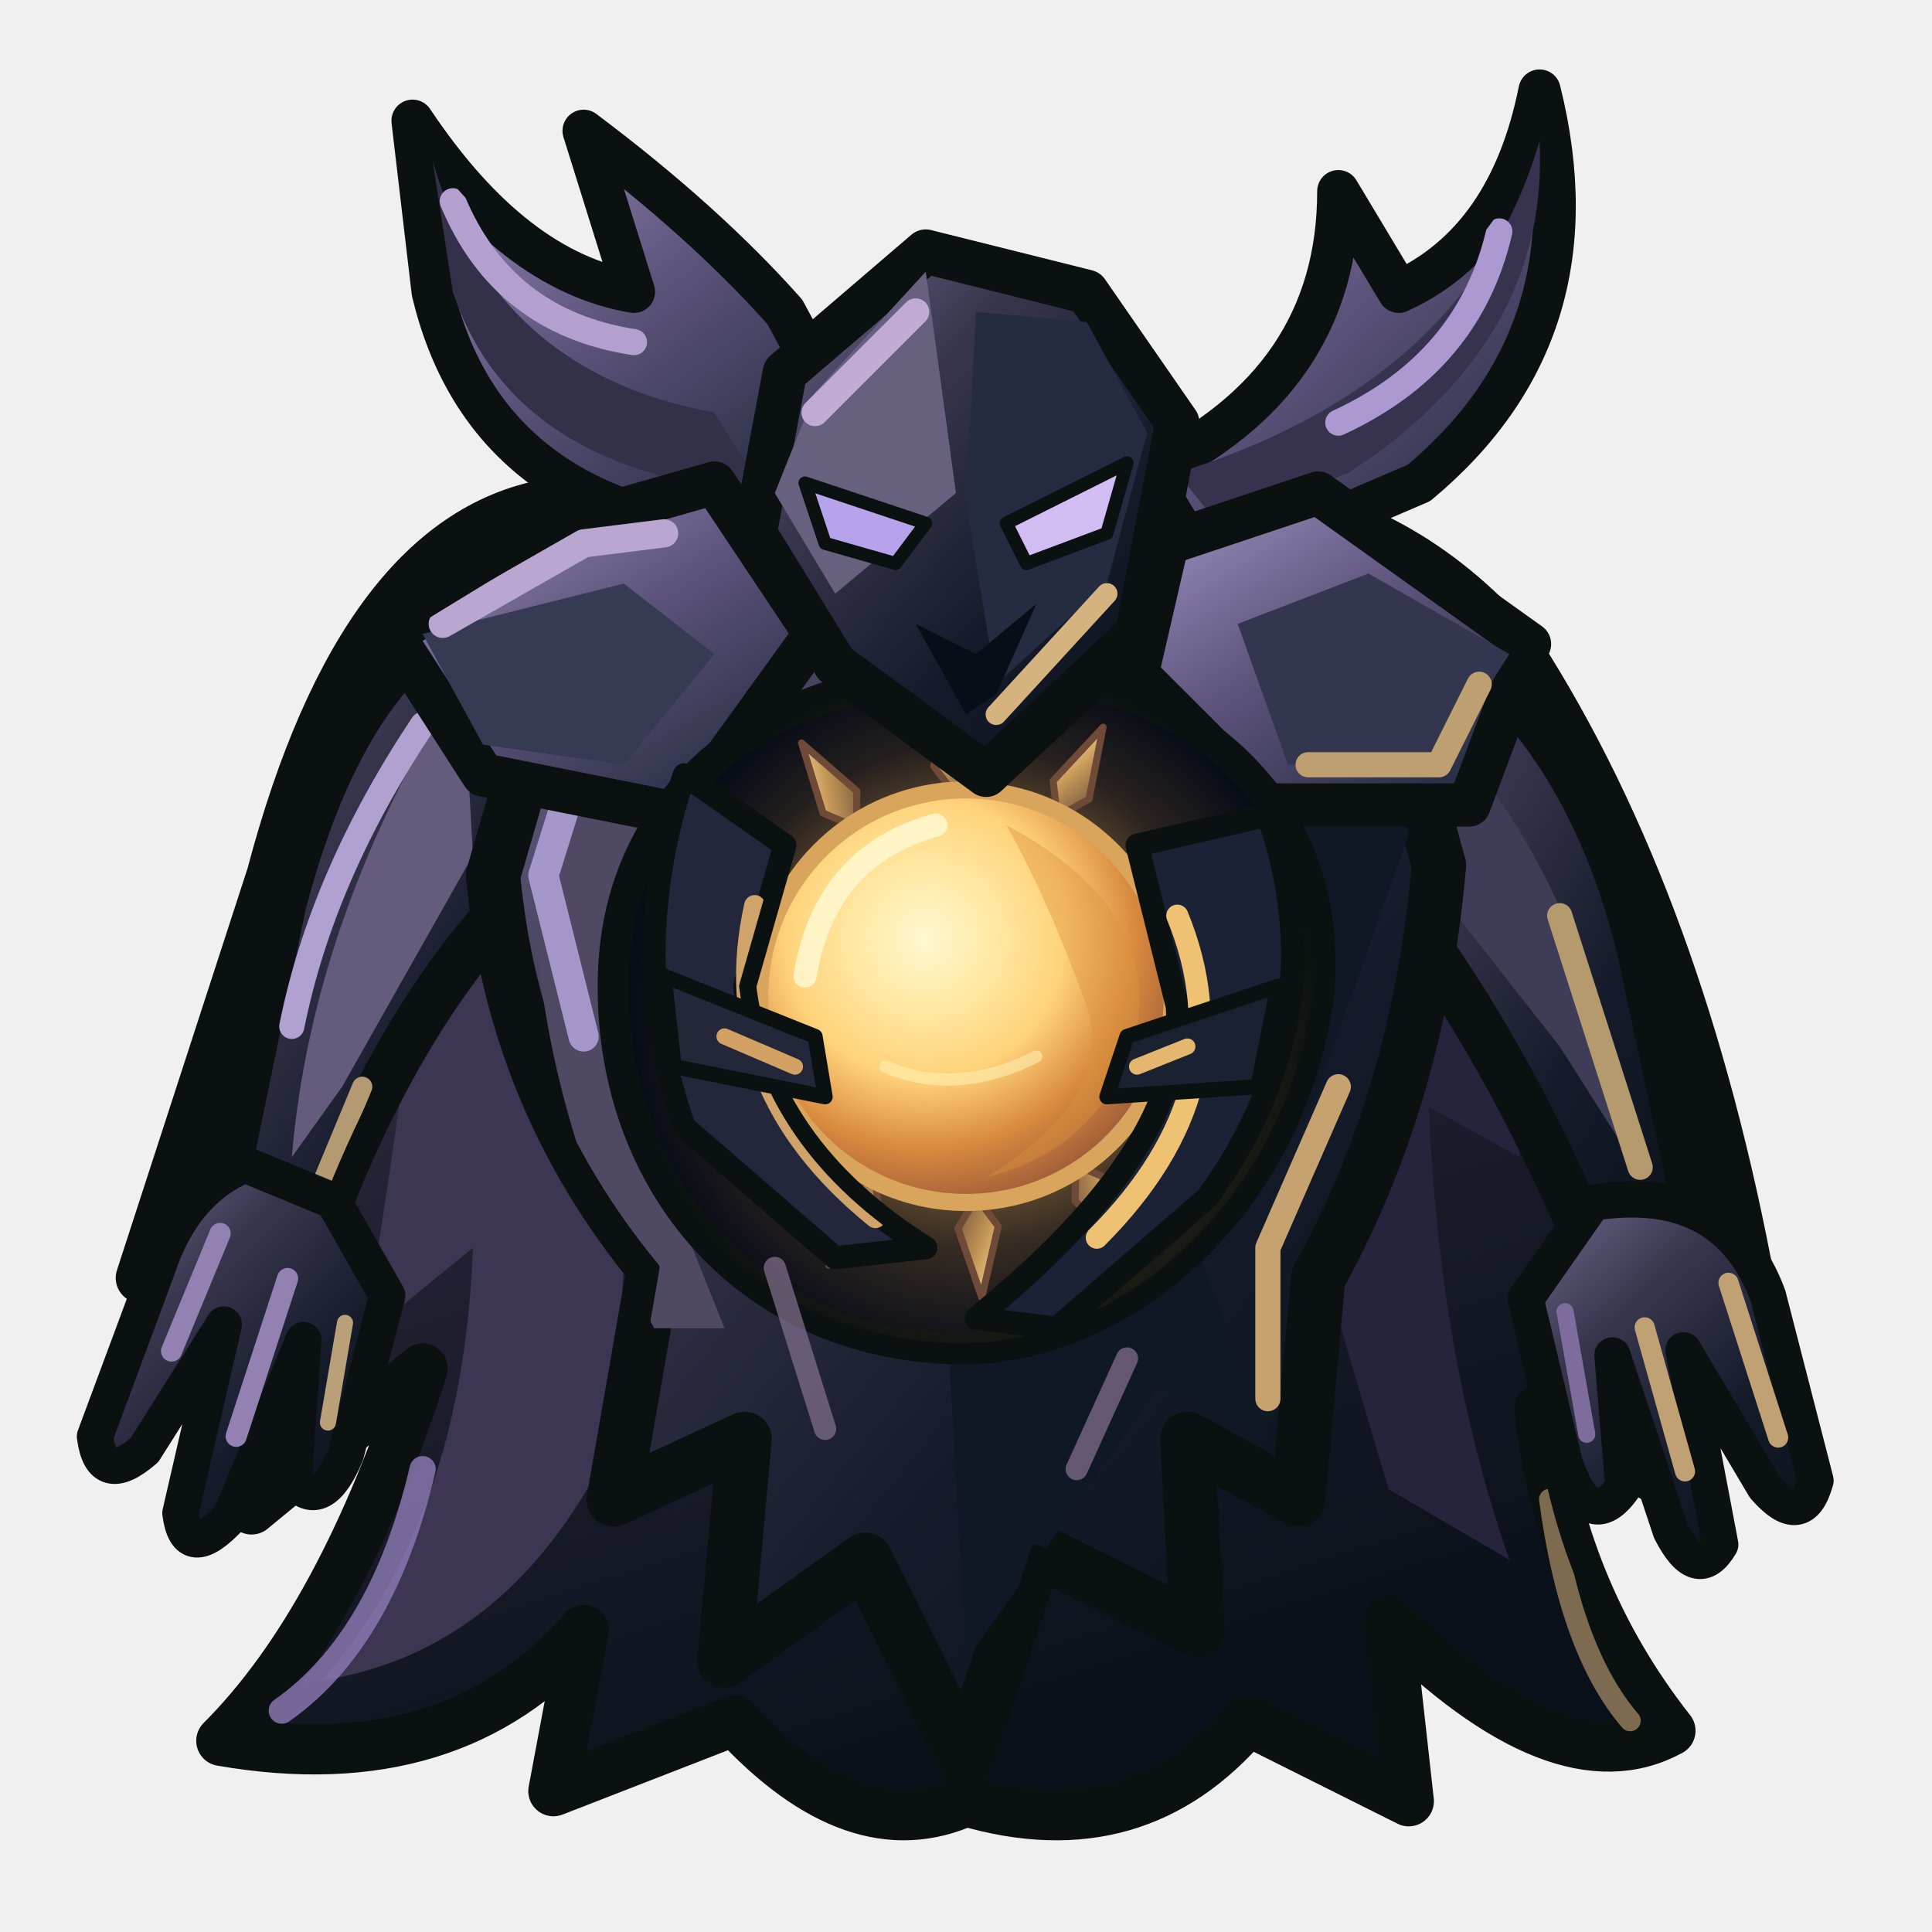
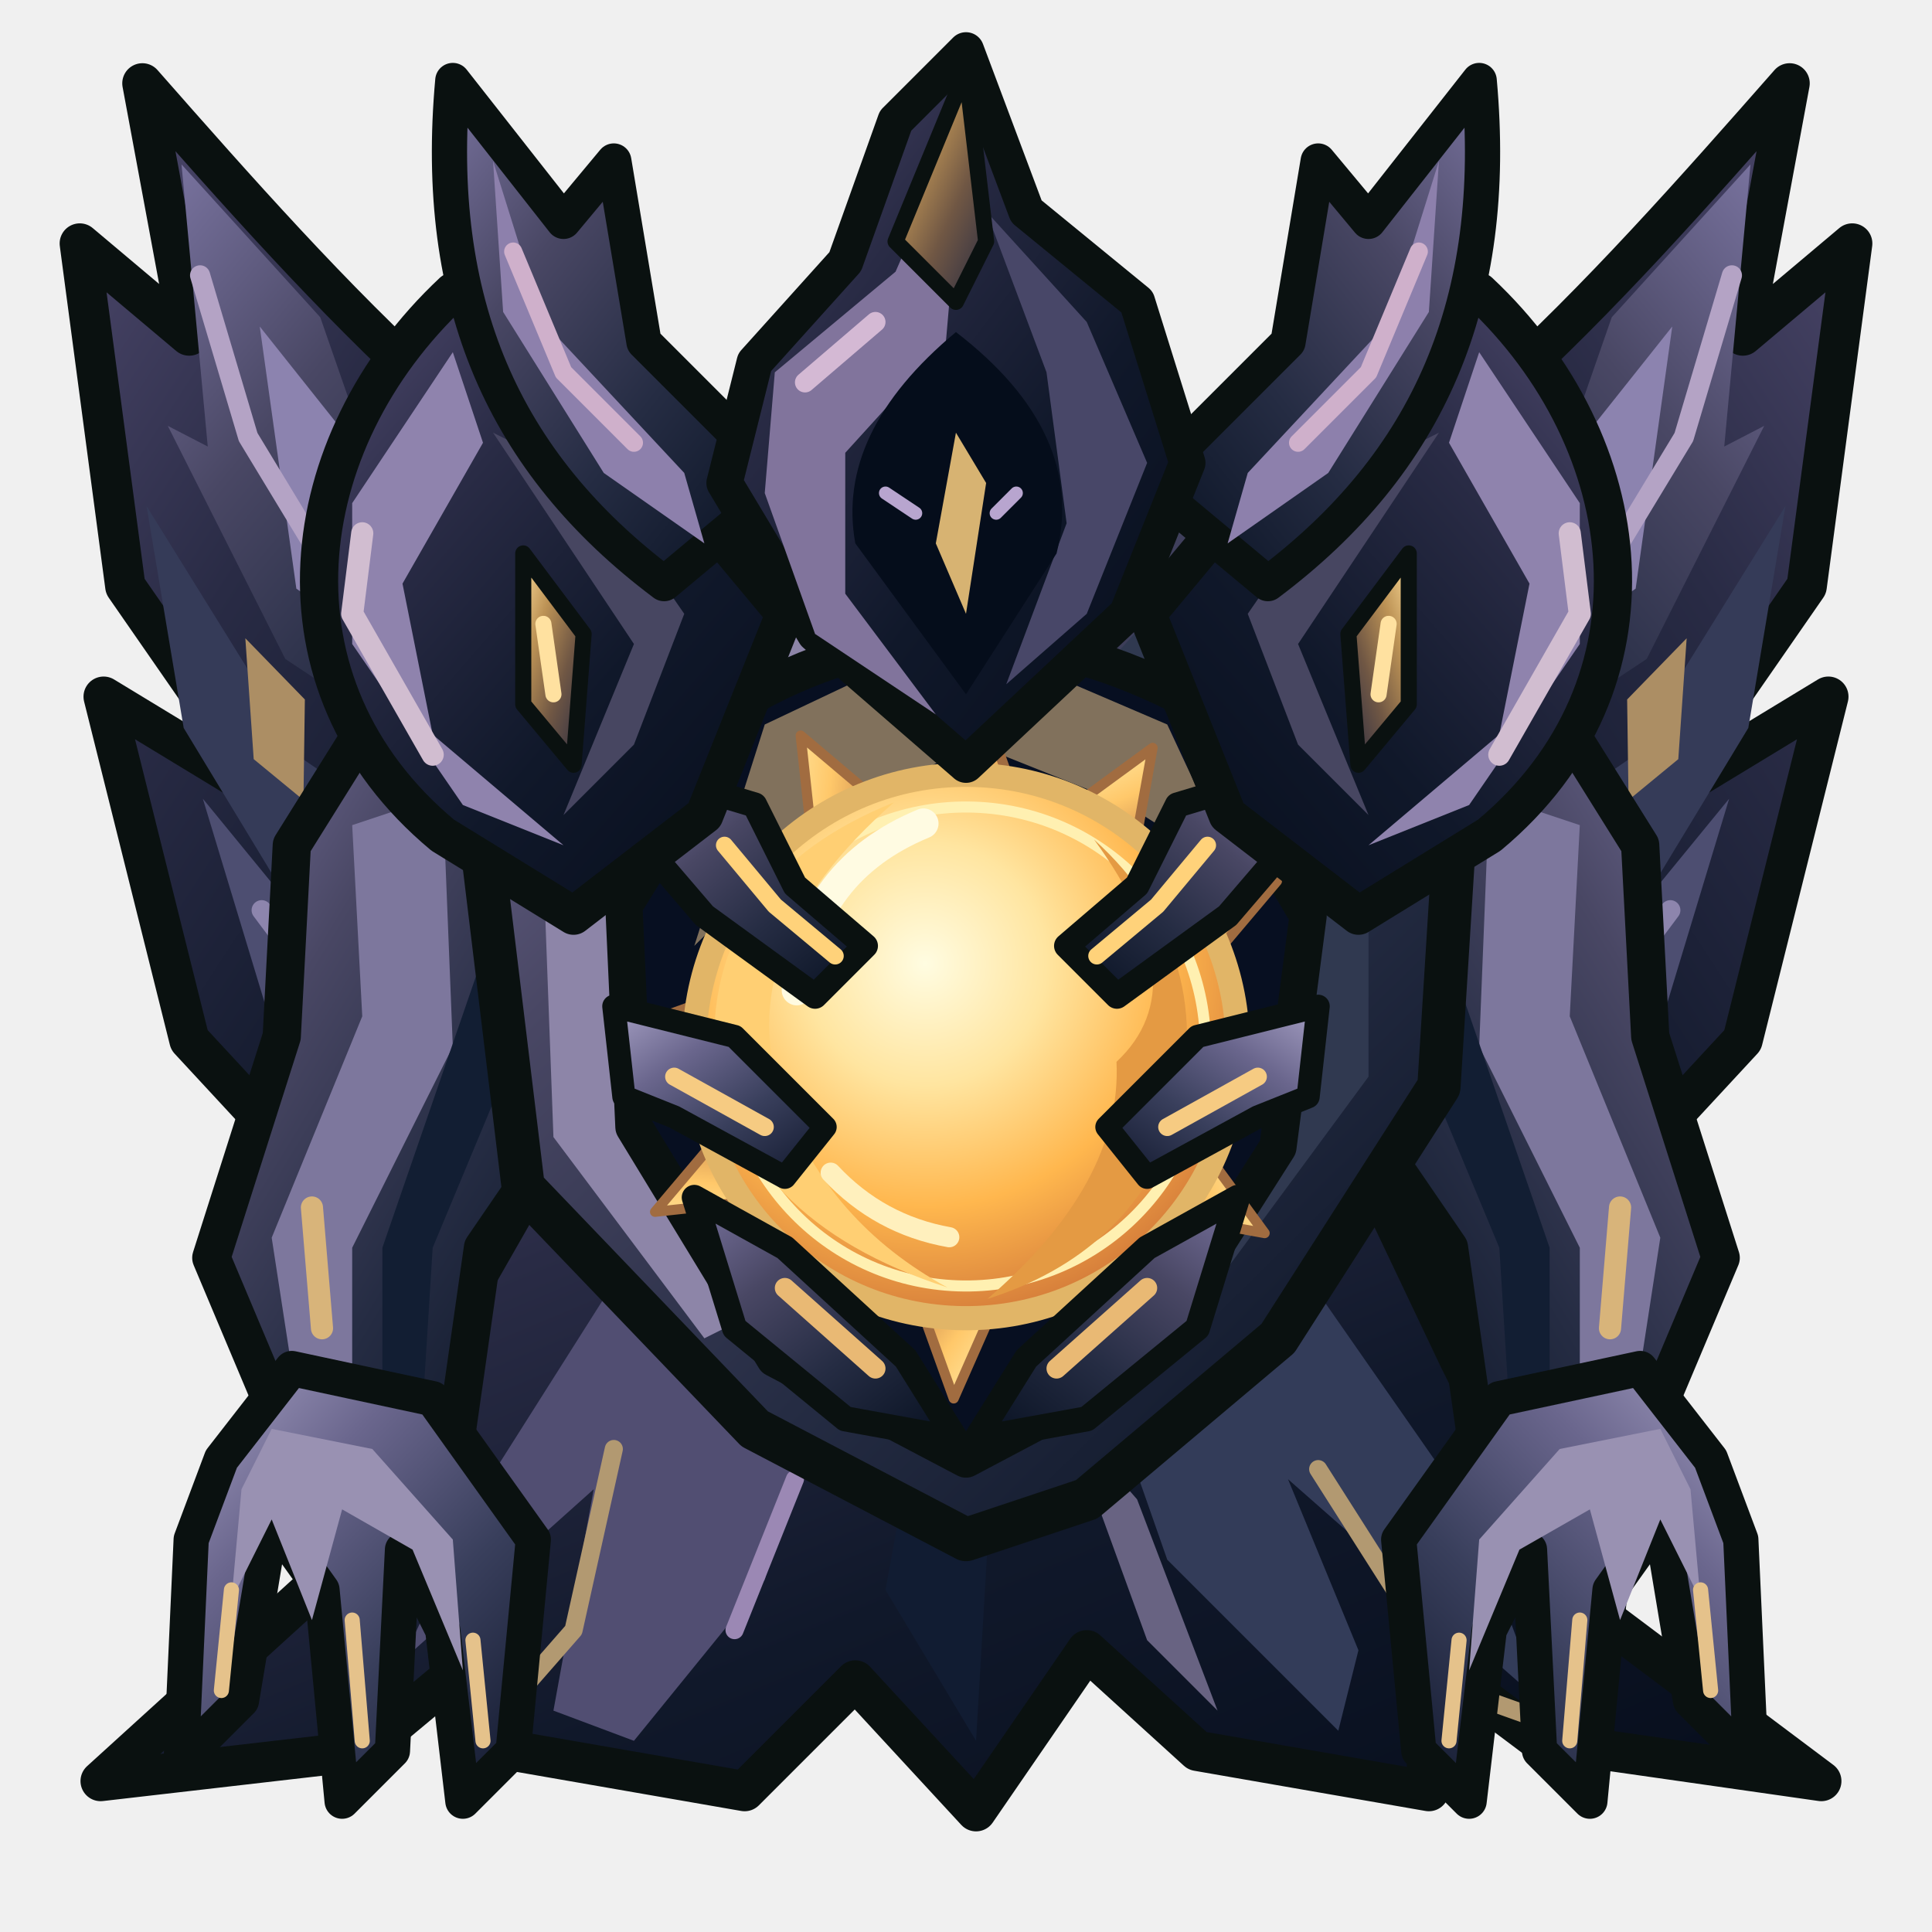
<svg xmlns="http://www.w3.org/2000/svg" viewBox="0 0 192 192" width="192" height="192">
  <defs>
-     <linearGradient id="boss_nightless_0-hide" x1="0" y1="0" x2="0.9" y2="1">
-       <stop offset="0" stop-color="#716b92" />
-       <stop offset="0.333" stop-color="#38364e" />
-       <stop offset="0.667" stop-color="#161b2b" />
-       <stop offset="1" stop-color="#0c111b" />
+     <linearGradient id="boss_nightless_0-obsidian" x1="0" y1="0" x2="0.85" y2="1">
+       <stop offset="0" stop-color="#79739f" />
+       <stop offset="0.333" stop-color="#494764" />
+       <stop offset="0.667" stop-color="#252c43" />
+       <stop offset="1" stop-color="#0c1526" />
    </linearGradient>
-     <linearGradient id="boss_nightless_0-facet" x1="0" y1="0" x2="0.8" y2="1">
-       <stop offset="0" stop-color="#a397c7" />
-       <stop offset="0.5" stop-color="#5e547c" />
-       <stop offset="1" stop-color="#242b40" />
+     <linearGradient id="boss_nightless_0-veil" x1="0" y1="0" x2="0.85" y2="1">
+       <stop offset="0" stop-color="#514b70" />
+       <stop offset="0.333" stop-color="#292b45" />
+       <stop offset="0.667" stop-color="#10182a" />
+       <stop offset="1" stop-color="#080f1e" />
    </linearGradient>
-     <linearGradient id="boss_nightless_0-mantle" x1="0" y1="0" x2="0.4" y2="1">
-       <stop offset="0" stop-color="#524762" />
-       <stop offset="0.5" stop-color="#242235" />
-       <stop offset="1" stop-color="#0b111b" />
+     <linearGradient id="boss_nightless_0-facet" x1="0" y1="0" x2="0.85" y2="1">
+       <stop offset="0" stop-color="#a6a0c4" />
+       <stop offset="0.333" stop-color="#6a668d" />
+       <stop offset="0.667" stop-color="#393f5c" />
+       <stop offset="1" stop-color="#171e34" />
    </linearGradient>
-     <radialGradient id="boss_nightless_0-sun" cx="0.4" cy="0.36" r="0.68">
-       <stop offset="0" stop-color="#fff7d0" />
-       <stop offset="0.25" stop-color="#ffe8a3" />
-       <stop offset="0.5" stop-color="#ffd27a" />
-       <stop offset="0.75" stop-color="#d98a3f" />
-       <stop offset="1" stop-color="#995737" />
+     <linearGradient id="boss_nightless_0-gold" x1="0" y1="0" x2="0.85" y2="1">
+       <stop offset="0" stop-color="#ffdf9b" />
+       <stop offset="0.333" stop-color="#bc9255" />
+       <stop offset="0.667" stop-color="#705744" />
+       <stop offset="1" stop-color="#353343" />
+     </linearGradient>
+     <radialGradient id="boss_nightless_0-sun" cx="42%" cy="35%" r="67%">
+       <stop offset="0" stop-color="#fffce1" />
+       <stop offset="0.333" stop-color="#ffe5a0" />
+       <stop offset="0.667" stop-color="#ffb74e" />
+       <stop offset="1" stop-color="#d37a39" />
    </radialGradient>
-     <radialGradient id="boss_nightless_0-aureole" cx="0.5" cy="0.5" r="0.5">
-       <stop offset="0" stop-color="#ffd27a" stop-opacity="0.75" />
-       <stop offset="0.5" stop-color="#ecaa53" stop-opacity="0.3" />
-       <stop offset="1" stop-color="#e29846" stop-opacity="0" />
-     </radialGradient>
-     <linearGradient id="boss_nightless_0-gold" x1="0" y1="0" x2="0.9" y2="1">
-       <stop offset="0" stop-color="#ffe6a8" />
-       <stop offset="0.5" stop-color="#c59757" />
-       <stop offset="1" stop-color="#76563f" />
+     <linearGradient id="boss_nightless_0-fire" x1="0" y1="0" x2="0.85" y2="1">
+       <stop offset="0" stop-color="#fff0b1" />
+       <stop offset="0.5" stop-color="#ffc86a" />
+       <stop offset="1" stop-color="#bd7b47" />
    </linearGradient>
-     <clipPath id="boss_nightless_0-c0">
-       <path d="M 55 50 Q 36 53 27 87 L 14 127 L 31 118 L 25 150 L 42 136 Q 34 161 22 173 Q 45 177 58 162 L 55 178 L 73 171 Q 85 184 96 179 Q 113 184 124 171 L 140 179 L 138 161 Q 155 178 166 172 Q 155 158 153 140 L 168 149 L 160 120 L 174 128 Q 167 90 151 65 Q 140 52 125 50 Z" fill="#fff" />
-     </clipPath>
-     <clipPath id="boss_nightless_0-c1">
-       <path d="M 51 59 Q 35 63 28 90 L 22 119 L 31 124 Q 41 96 58 83 Z" fill="#fff" />
-     </clipPath>
-     <clipPath id="boss_nightless_0-c2">
-       <path d="M 139 60 Q 157 70 163 94 L 169 122 L 160 129 Q 150 103 135 85 Z" fill="#fff" />
-     </clipPath>
-     <clipPath id="boss_nightless_0-c3">
-       <path d="M 24 116 Q 18 119 16 127 L 11 144 Q 12 149 16 145 L 23 132 L 20 151 Q 21 156 25 151 L 31 133 L 31 147 Q 34 150 36 144 L 39 128 L 33 119 Z" fill="#fff" />
-     </clipPath>
-     <clipPath id="boss_nightless_0-c4">
-       <path d="M 158 120 Q 171 117 176 128 L 182 146 Q 181 151 177 147 L 168 134 L 173 153 Q 171 157 168 152 L 161 135 L 163 148 Q 160 153 157 146 L 152 130 Z" fill="#fff" />
-     </clipPath>
-     <clipPath id="boss_nightless_0-c5">
-       <path d="M 58 56 Q 77 48 96 48 Q 117 47 135 57 L 143 86 Q 141 109 131 127 L 129 149 L 118 143 L 119 162 L 103 154 L 96 175 L 86 155 L 72 165 L 74 143 L 61 149 L 65 126 Q 51 109 49 87 Z" fill="#fff" />
-     </clipPath>
-     <clipPath id="boss_nightless_0-c6">
-       <path d="M 72 53 Q 48 50 43 29 L 41 12 Q 51 27 63 29 L 58 13 Q 70 22 78 31 L 85 44 Z" fill="#fff" />
-     </clipPath>
-     <clipPath id="boss_nightless_0-c7">
-       <path d="M 114 47 Q 133 38 133 19 L 139 29 Q 150 24 153 9 Q 159 33 141 48 L 120 57 Z" fill="#fff" />
-     </clipPath>
-     <clipPath id="boss_nightless_0-c8">
-       <path d="M 57 52 L 71 48 L 81 63 L 68 81 L 48 77 L 39 63 Z" fill="#fff" />
-     </clipPath>
-     <clipPath id="boss_nightless_0-c9">
-       <path d="M 116 54 L 131 49 L 152 64 L 146 80 L 126 80 L 113 67 Z" fill="#fff" />
-     </clipPath>
-     <clipPath id="boss_nightless_0-c10">
-       <path d="M 97 67 C 118 66 133 80 131 99 C 128 121 110 135 94 134 C 73 133 60 116 61 96 C 62 78 77 67 97 67 Z" fill="#fff" />
-     </clipPath>
-     <clipPath id="boss_nightless_0-c11">
-       <path d="M 68 77 Q 62 95 68 112 L 83 125 L 92 124 Q 76 114 74 98 L 78 84 Z" fill="#fff" />
-     </clipPath>
-     <clipPath id="boss_nightless_0-c12">
-       <path d="M 126 81 Q 133 101 120 119 L 105 132 L 97 131 Q 118 114 117 100 L 113 84 Z" fill="#fff" />
-     </clipPath>
-     <clipPath id="boss_nightless_0-c13">
-       <path d="M 78 37 L 92 25 L 108 29 L 117 42 L 113 63 L 98 77 L 83 66 L 75 53 Z" fill="#fff" />
-     </clipPath>
  </defs>
  <g stroke-linecap="round" stroke-linejoin="round">
+     <g>
+       <g transform="rotate(0.8 65 91)">
+         <path d="M76 60 C52 52 32 30 13 9 L18 34 7 25 12 59 27 80 10 70 19 104 39 125 29 138 54 134 76 112Z" fill="url(#boss_nightless_0-veil)" stroke="#0a1110" stroke-width="4" />
+         <path d="M17 17 L31 32 39 54 62 73 56 84 28 66 16 43 20 45Z" fill="url(#boss_nightless_0-obsidian)" />
+         <path d="M25 33 L34 44 37 58 57 76 50 73 29 59Z" fill="#8c83af" />
+         <path d="M19 28 L24 44 34 60" fill="none" stroke="#b4a3c5" stroke-width="2" />
+         <path d="M14 51 L30 76 54 92 51 105 28 89 18 73Z" fill="#353b58" />
+         <path d="M20 80 L36 99 55 111 51 125 35 118 27 102Z" fill="#4d4e71" />
+         <path d="M26 91 L36 104 46 110" fill="none" stroke="#8d85ad" stroke-width="2" />
+         <path d="M38 57 L46 65 45 76 39 71Z" fill="url(#boss_nightless_0-gold)" stroke="#0a1110" stroke-width="1.3" />
+         <path d="M24 64 L30 70 30 80 25 76Z" fill="#ac8e64" />
+         <path d="M40 104 L47 110 47 117 41 112Z" fill="#947e67" />
+       </g>
+     </g>
+     <g transform="translate(192 0) scale(-1 1)">
+       <g transform="rotate(0.8 65 91)">
+         <path d="M76 60 C52 52 32 30 13 9 L18 34 7 25 12 59 27 80 10 70 19 104 39 125 29 138 54 134 76 112Z" fill="url(#boss_nightless_0-veil)" stroke="#0a1110" stroke-width="4" />
+         <path d="M17 17 L31 32 39 54 62 73 56 84 28 66 16 43 20 45Z" fill="url(#boss_nightless_0-obsidian)" />
+         <path d="M25 33 L34 44 37 58 57 76 50 73 29 59Z" fill="#8c83af" />
+         <path d="M19 28 L24 44 34 60" fill="none" stroke="#b4a3c5" stroke-width="2" />
+         <path d="M14 51 L30 76 54 92 51 105 28 89 18 73Z" fill="#353b58" />
+         <path d="M20 80 L36 99 55 111 51 125 35 118 27 102Z" fill="#4d4e71" />
+         <path d="M26 91 L36 104 46 110" fill="none" stroke="#8d85ad" stroke-width="2" />
+         <path d="M38 57 L46 65 45 76 39 71Z" fill="url(#boss_nightless_0-gold)" stroke="#0a1110" stroke-width="1.3" />
+         <path d="M24 64 L30 70 30 80 25 76Z" fill="#ac8e64" />
+         <path d="M40 104 L47 110 47 117 41 112Z" fill="#947e67" />
+       </g>
+     </g>
+     <path d="M65 96 L126 95 145 135 157 159 181 177 153 173 141 164 142 178 119 174 108 164 97 180 85 167 74 178 51 174 48 164 36 174 10 177 32 157 45 131Z" fill="url(#boss_nightless_0-veil)" stroke="#0a1110" stroke-width="4" />
+     <path d="M67 118 L83 133 76 157 63 173 55 170 59 148 40 165 48 148Z" fill="#514e72" />
+     <path d="M123 117 L109 135 116 155 133 172 135 164 128 147 153 169 146 150Z" fill="#333c59" />
+     <path d="M92 136 L99 139 97 173 88 158Z" fill="#111c32" />
+     <path d="M106 141 L114 163 121 170 113 149Z" fill="#686382" />
+     <path d="M61 144 L57 162 50 170 M131 146 L145 168 159 173" fill="none" stroke="#b29971" stroke-width="1.8" />
+     <path d="M79 147 L73 162" fill="none" stroke="#9b88b4" stroke-width="1.8" />
    <g transform="translate(0 0)">
      <g>
-         <path d="M 55 50 Q 36 53 27 87 L 14 127 L 31 118 L 25 150 L 42 136 Q 34 161 22 173 Q 45 177 58 162 L 55 178 L 73 171 Q 85 184 96 179 Q 113 184 124 171 L 140 179 L 138 161 Q 155 178 166 172 Q 155 158 153 140 L 168 149 L 160 120 L 174 128 Q 167 90 151 65 Q 140 52 125 50 Z" fill="url(#boss_nightless_0-mantle)" stroke="#0a1110" stroke-width="5" />
-         <g clip-path="url(#boss_nightless_0-c0)">
-           <path d="M 44 68 Q 41 106 36 133 L 47 124 Q 46 151 32 167 Q 51 164 61 143 L 63 108 Z" fill="#3c3652" />
-           <path d="M 125 61 Q 151 85 151 115 L 142 110 Q 143 135 150 155 L 138 148 L 125 104 Z" fill="#26243c" />
-           <path d="M 39 95 L 29 130 M 42 146 Q 38 163 28 170" fill="none" stroke="#8c79b3" stroke-width="2.6" opacity="0.82" />
-           <path d="M 154 149 Q 156 164 162 171" fill="none" stroke="#b1956b" stroke-width="2.1" opacity="0.68" />
+         <g transform="rotate(0 49 79)">
+           <path d="M39 68 L57 73 61 105 48 124 45 145 29 144 21 125 28 103 29 84Z" fill="url(#boss_nightless_0-obsidian)" stroke="#0a1110" stroke-width="3.8" />
+           <path d="M35 82 L44 79 45 104 35 124 35 139 29 136 27 123 36 101Z" fill="#7d779d" />
+           <path d="M48 95 L53 100 43 124 42 140 38 139 38 124Z" fill="#121e33" />
+           <path d="M31 120 L32 132" fill="none" stroke="#d8b47a" stroke-width="2.2" />
+           <path d="M29 136 L43 139 53 153 51 174 46 179 44 162 40 154 39 174 34 179 32 158 27 151 24 169 18 175 19 153 22 145Z" fill="url(#boss_nightless_0-facet)" stroke="#0a1110" stroke-width="3.5" />
+           <path d="M27 142 L37 144 45 153 46 166 41 154 34 150 31 161 27 151 23 159 24 148Z" fill="#9991b2" />
+           <path d="M23 158 L22 168 M35 161 L36 173 M47 163 L48 173" fill="none" stroke="#e5c28b" stroke-width="1.5" />
        </g>
-         <path d="M 55 50 Q 36 53 27 87 L 14 127 L 31 118 L 25 150 L 42 136 Q 34 161 22 173 Q 45 177 58 162 L 55 178 L 73 171 Q 85 184 96 179 Q 113 184 124 171 L 140 179 L 138 161 Q 155 178 166 172 Q 155 158 153 140 L 168 149 L 160 120 L 174 128 Q 167 90 151 65 Q 140 52 125 50 Z" fill="none" stroke="#0a1110" stroke-width="1.1" />
+       </g>
+       <g transform="translate(192 0) scale(-1 1)">
+         <g transform="rotate(0 49 79)">
+           <path d="M39 68 L57 73 61 105 48 124 45 145 29 144 21 125 28 103 29 84Z" fill="url(#boss_nightless_0-obsidian)" stroke="#0a1110" stroke-width="3.8" />
+           <path d="M35 82 L44 79 45 104 35 124 35 139 29 136 27 123 36 101Z" fill="#7d779d" />
+           <path d="M48 95 L53 100 43 124 42 140 38 139 38 124Z" fill="#121e33" />
+           <path d="M31 120 L32 132" fill="none" stroke="#d8b47a" stroke-width="2.2" />
+           <path d="M29 136 L43 139 53 153 51 174 46 179 44 162 40 154 39 174 34 179 32 158 27 151 24 169 18 175 19 153 22 145Z" fill="url(#boss_nightless_0-facet)" stroke="#0a1110" stroke-width="3.5" />
+           <path d="M27 142 L37 144 45 153 46 166 41 154 34 150 31 161 27 151 23 159 24 148Z" fill="#9991b2" />
+           <path d="M23 158 L22 168 M35 161 L36 173 M47 163 L48 173" fill="none" stroke="#e5c28b" stroke-width="1.5" />
+         </g>
+       </g>
+       <path d="M66 48 L83 42 111 42 128 49 145 76 143 108 127 133 108 149 96 153 75 142 52 118 48 85Z" fill="url(#boss_nightless_0-obsidian)" stroke="#0a1110" stroke-width="4.3" />
+       <path d="M62 66 L76 52 83 62 69 83 65 110 78 129 70 133 55 113 54 86Z" fill="#8d85a8" />
+       <path d="M120 55 L136 76 136 107 122 126 114 132 121 108 120 82 110 66Z" fill="#303950" />
+       <path d="M75 69 Q95 58 117 69 L130 91 127 114 113 136 96 145 77 135 63 112 62 90Z" fill="#070f21" stroke="#0a1110" stroke-width="3.7" />
+       <path d="M76 72 L95 63 116 72 123 87 112 80 97 74 82 81 69 94Z" fill="#81715c" />
+       <g transform="translate(96 104) scale(1) translate(-96 -104) rotate(2 96 104)">
+         <g transform="rotate(0 96 104)">
+           <path d="M92 79 L96 69 100 79 97 83Z" fill="url(#boss_nightless_0-fire)" stroke="#a16c40" stroke-width="1" />
+         </g>
+         <g transform="rotate(30 96 104)">
+           <path d="M92 79 L96 69 100 79 97 83Z" fill="url(#boss_nightless_0-fire)" stroke="#a16c40" stroke-width="1" />
+         </g>
+         <g transform="rotate(60 96 104)">
+           <path d="M92 79 L96 69 100 79 97 83Z" fill="url(#boss_nightless_0-fire)" stroke="#a16c40" stroke-width="1" />
+         </g>
+         <g transform="rotate(90 96 104)">
+           <path d="M92 79 L96 69 100 79 97 83Z" fill="url(#boss_nightless_0-fire)" stroke="#a16c40" stroke-width="1" />
+         </g>
+         <g transform="rotate(120 96 104)">
+           <path d="M92 79 L96 69 100 79 97 83Z" fill="url(#boss_nightless_0-fire)" stroke="#a16c40" stroke-width="1" />
+         </g>
+         <g transform="rotate(150 96 104)">
+           <path d="M92 79 L96 69 100 79 97 83Z" fill="url(#boss_nightless_0-fire)" stroke="#a16c40" stroke-width="1" />
+         </g>
+         <g transform="rotate(180 96 104)">
+           <path d="M92 79 L96 69 100 79 97 83Z" fill="url(#boss_nightless_0-fire)" stroke="#a16c40" stroke-width="1" />
+         </g>
+         <g transform="rotate(210 96 104)">
+           <path d="M92 79 L96 69 100 79 97 83Z" fill="url(#boss_nightless_0-fire)" stroke="#a16c40" stroke-width="1" />
+         </g>
+         <g transform="rotate(240 96 104)">
+           <path d="M92 79 L96 69 100 79 97 83Z" fill="url(#boss_nightless_0-fire)" stroke="#a16c40" stroke-width="1" />
+         </g>
+         <g transform="rotate(270 96 104)">
+           <path d="M92 79 L96 69 100 79 97 83Z" fill="url(#boss_nightless_0-fire)" stroke="#a16c40" stroke-width="1" />
+         </g>
+         <g transform="rotate(300 96 104)">
+           <path d="M92 79 L96 69 100 79 97 83Z" fill="url(#boss_nightless_0-fire)" stroke="#a16c40" stroke-width="1" />
+         </g>
+         <g transform="rotate(330 96 104)">
+           <path d="M92 79 L96 69 100 79 97 83Z" fill="url(#boss_nightless_0-fire)" stroke="#a16c40" stroke-width="1" />
+         </g>
+         <ellipse cx="96" cy="104" rx="27" ry="27" fill="url(#boss_nightless_0-sun)" stroke="#e1b567" stroke-width="2.4" />
+         <ellipse cx="96" cy="104" rx="23.8" ry="23.8" fill="none" stroke="#fff0b1" stroke-width="1.1" />
+         <path d="M88 80 Q72 95 78 110 Q83 122 95 128 Q74 122 71 105 Q70 88 88 80Z" fill="#ffcf73" />
+         <path d="M108 83 Q121 94 117 111 Q113 124 99 129 Q112 117 111 105 Q119 97 108 83Z" fill="#e49a43" />
+         <path d="M79 99 Q80 87 91 82" fill="none" stroke="#fffbe2" stroke-width="3" />
+         <path d="M83 117 Q88 122 95 123" fill="none" stroke="#fff0bd" stroke-width="2" />
      </g>
      <g>
-         <path d="M 51 59 Q 35 63 28 90 L 22 119 L 31 124 Q 41 96 58 83 Z" fill="url(#boss_nightless_0-hide)" stroke="#0a1110" stroke-width="4.8" />
-         <g clip-path="url(#boss_nightless_0-c1)">
-           <path d="M 46 67 Q 31 91 29 115 L 34 108 L 47 85 Z" fill="#655b7d" />
-           <path d="M 42 72 Q 32 87 29 102" fill="none" stroke="#b0a1d0" stroke-width="2.5" />
-           <path d="M 36 108 L 31 120" fill="none" stroke="#b39a72" stroke-width="2" />
-         </g>
-         <path d="M 51 59 Q 35 63 28 90 L 22 119 L 31 124 Q 41 96 58 83 Z" fill="none" stroke="#0a1110" stroke-width="1.1" />
+         <path d="M65 77 L75 80 79 88 86 94 81 99 70 91 64 84Z" fill="url(#boss_nightless_0-obsidian)" stroke="#0a1110" stroke-width="2.5" />
+         <path d="M72 84 L77 90 83 95" fill="none" stroke="#ffd27a" stroke-width="1.7" />
+         <path d="M61 100 L73 103 82 112 78 117 67 111 62 109Z" fill="url(#boss_nightless_0-facet)" stroke="#0a1110" stroke-width="2.3" />
+         <path d="M67 107 L76 112" fill="none" stroke="#f6cb82" stroke-width="1.8" />
+         <path d="M69 119 L78 124 90 135 95 143 84 141 73 132Z" fill="url(#boss_nightless_0-obsidian)" stroke="#0a1110" stroke-width="2.5" />
+         <path d="M78 128 L87 136" fill="none" stroke="#e9b974" stroke-width="2" />
+       </g>
+       <g transform="translate(192 0) scale(-1 1)">
+         <path d="M65 77 L75 80 79 88 86 94 81 99 70 91 64 84Z" fill="url(#boss_nightless_0-obsidian)" stroke="#0a1110" stroke-width="2.5" />
+         <path d="M72 84 L77 90 83 95" fill="none" stroke="#ffd27a" stroke-width="1.7" />
+         <path d="M61 100 L73 103 82 112 78 117 67 111 62 109Z" fill="url(#boss_nightless_0-facet)" stroke="#0a1110" stroke-width="2.3" />
+         <path d="M67 107 L76 112" fill="none" stroke="#f6cb82" stroke-width="1.8" />
+         <path d="M69 119 L78 124 90 135 95 143 84 141 73 132Z" fill="url(#boss_nightless_0-obsidian)" stroke="#0a1110" stroke-width="2.5" />
+         <path d="M78 128 L87 136" fill="none" stroke="#e9b974" stroke-width="2" />
      </g>
      <g>
-         <path d="M 139 60 Q 157 70 163 94 L 169 122 L 160 129 Q 150 103 135 85 Z" fill="url(#boss_nightless_0-hide)" stroke="#0a1110" stroke-width="4.8" />
-         <g clip-path="url(#boss_nightless_0-c2)">
-           <path d="M 143 72 Q 158 88 162 115 L 155 104 L 144 90 Z" fill="#3e3c56" />
-           <path d="M 155 91 L 163 116" fill="none" stroke="#b49a6d" stroke-width="2.5" />
-         </g>
-         <path d="M 139 60 Q 157 70 163 94 L 169 122 L 160 129 Q 150 103 135 85 Z" fill="none" stroke="#0a1110" stroke-width="1.1" />
+         <path d="M44 83 C26 68 29 44 45 29 L63 43 78 61 70 81 57 91Z" fill="url(#boss_nightless_0-veil)" stroke="#0a1110" stroke-width="3.8" />
+         <path d="M45 35 L48 44 40 58 43 73 56 84 46 80 35 64 35 50Z" fill="#8f83ad" />
+         <path d="M49 43 L59 48 68 61 63 74 56 81 63 64Z" fill="#474661" />
+         <path d="M36 53 L35 61 43 75" fill="none" stroke="#d1bdd0" stroke-width="2.2" />
+         <path d="M52 55 L58 63 57 76 52 70Z" fill="url(#boss_nightless_0-gold)" stroke="#0a1110" stroke-width="1.6" />
+         <path d="M54 62 L55 69" fill="none" stroke="#ffe1a0" stroke-width="1.6" />
+         <path d="M66 58 C50 46 43 30 45 8 L56 22 61 16 64 34 78 48Z" fill="url(#boss_nightless_0-obsidian)" stroke="#0a1110" stroke-width="3.5" />
+         <path d="M49 16 L54 32 68 47 70 54 60 47 50 31Z" fill="#8d80ac" />
+         <path d="M51 25 L56 37 63 44" fill="none" stroke="#cfb0cb" stroke-width="1.8" />
      </g>
-       <g transform="rotate(4 28 121) translate(0 0)">
-         <g>
-           <path d="M 24 116 Q 18 119 16 127 L 11 144 Q 12 149 16 145 L 23 132 L 20 151 Q 21 156 25 151 L 31 133 L 31 147 Q 34 150 36 144 L 39 128 L 33 119 Z" fill="url(#boss_nightless_0-hide)" stroke="#0a1110" stroke-width="3.6" />
-           <g clip-path="url(#boss_nightless_0-c3)">
-             <path d="M 22 123 L 18 135 M 29 127 L 25 143" fill="none" stroke="#9281b1" stroke-width="2.1" />
-             <path d="M 35 131 L 34 141" fill="none" stroke="#b9a078" stroke-width="1.6" />
-           </g>
-           <path d="M 24 116 Q 18 119 16 127 L 11 144 Q 12 149 16 145 L 23 132 L 20 151 Q 21 156 25 151 L 31 133 L 31 147 Q 34 150 36 144 L 39 128 L 33 119 Z" fill="none" stroke="#0a1110" stroke-width="1.1" />
-         </g>
+       <g transform="translate(192 0) scale(-1 1)">
+         <path d="M44 83 C26 68 29 44 45 29 L63 43 78 61 70 81 57 91Z" fill="url(#boss_nightless_0-veil)" stroke="#0a1110" stroke-width="3.8" />
+         <path d="M45 35 L48 44 40 58 43 73 56 84 46 80 35 64 35 50Z" fill="#8f83ad" />
+         <path d="M49 43 L59 48 68 61 63 74 56 81 63 64Z" fill="#474661" />
+         <path d="M36 53 L35 61 43 75" fill="none" stroke="#d1bdd0" stroke-width="2.2" />
+         <path d="M52 55 L58 63 57 76 52 70Z" fill="url(#boss_nightless_0-gold)" stroke="#0a1110" stroke-width="1.6" />
+         <path d="M54 62 L55 69" fill="none" stroke="#ffe1a0" stroke-width="1.6" />
+         <path d="M66 58 C50 46 43 30 45 8 L56 22 61 16 64 34 78 48Z" fill="url(#boss_nightless_0-obsidian)" stroke="#0a1110" stroke-width="3.5" />
+         <path d="M49 16 L54 32 68 47 70 54 60 47 50 31Z" fill="#8d80ac" />
+         <path d="M51 25 L56 37 63 44" fill="none" stroke="#cfb0cb" stroke-width="1.8" />
      </g>
-       <g transform="rotate(4 165 124) translate(0 0)">
-         <g>
-           <path d="M 158 120 Q 171 117 176 128 L 182 146 Q 181 151 177 147 L 168 134 L 173 153 Q 171 157 168 152 L 161 135 L 163 148 Q 160 153 157 146 L 152 130 Z" fill="url(#boss_nightless_0-hide)" stroke="#0a1110" stroke-width="3.6" />
-           <g clip-path="url(#boss_nightless_0-c4)">
-             <path d="M 172 127 L 178 142 M 164 132 L 169 146" fill="none" stroke="#c0a174" stroke-width="2" />
-             <path d="M 156 131 L 159 143" fill="none" stroke="#7e6d9c" stroke-width="1.7" />
-           </g>
-           <path d="M 158 120 Q 171 117 176 128 L 182 146 Q 181 151 177 147 L 168 134 L 173 153 Q 171 157 168 152 L 161 135 L 163 148 Q 160 153 157 146 L 152 130 Z" fill="none" stroke="#0a1110" stroke-width="1.1" />
-         </g>
-       </g>
-       <g>
-         <path d="M 58 56 Q 77 48 96 48 Q 117 47 135 57 L 143 86 Q 141 109 131 127 L 129 149 L 118 143 L 119 162 L 103 154 L 96 175 L 86 155 L 72 165 L 74 143 L 61 149 L 65 126 Q 51 109 49 87 Z" fill="url(#boss_nightless_0-hide)" stroke="#0a1110" stroke-width="5.4" />
-         <g clip-path="url(#boss_nightless_0-c5)">
-           <path d="M 60 60 L 80 55 L 70 79 L 62 107 L 72 132 L 65 132 Q 53 109 53 86 Z" fill="#504964" />
-           <path d="M 119 56 L 135 61 L 140 83 L 130 111 L 119 124 L 126 143 L 115 138 L 106 151 L 96 165 L 94 129 Z" fill="#111825" />
-           <path d="M 59 71 L 54 87 L 58 103" fill="none" stroke="#a697cb" stroke-width="3" />
-           <path d="M 133 108 L 126 124 L 126 139" fill="none" stroke="#c5a270" stroke-width="2.5" />
-         </g>
-         <path d="M 58 56 Q 77 48 96 48 Q 117 47 135 57 L 143 86 Q 141 109 131 127 L 129 149 L 118 143 L 119 162 L 103 154 L 96 175 L 86 155 L 72 165 L 74 143 L 61 149 L 65 126 Q 51 109 49 87 Z" fill="none" stroke="#0a1110" stroke-width="1.1" />
-       </g>
-       <g>
-         <path d="M 72 53 Q 48 50 43 29 L 41 12 Q 51 27 63 29 L 58 13 Q 70 22 78 31 L 85 44 Z" fill="url(#boss_nightless_0-facet)" stroke="#0a1110" stroke-width="4.2" />
-         <g clip-path="url(#boss_nightless_0-c6)">
-           <path d="M 43 16 Q 49 37 71 41 L 76 49 Q 51 47 45 29 Z" fill="#333149" />
-           <path d="M 45 20 Q 50 32 63 34" fill="none" stroke="#b3a0ce" stroke-width="2.6" />
-         </g>
-         <path d="M 72 53 Q 48 50 43 29 L 41 12 Q 51 27 63 29 L 58 13 Q 70 22 78 31 L 85 44 Z" fill="none" stroke="#0a1110" stroke-width="1.1" />
-       </g>
-       <g>
-         <path d="M 114 47 Q 133 38 133 19 L 139 29 Q 150 24 153 9 Q 159 33 141 48 L 120 57 Z" fill="url(#boss_nightless_0-facet)" stroke="#0a1110" stroke-width="4.2" />
-         <g clip-path="url(#boss_nightless_0-c7)">
-           <path d="M 153 14 Q 154 34 134 47 L 121 52 L 117 47 Q 146 38 153 14 Z" fill="#37334f" />
-           <path d="M 149 23 Q 146 36 133 42" fill="none" stroke="#ac99d1" stroke-width="2.6" />
-         </g>
-         <path d="M 114 47 Q 133 38 133 19 L 139 29 Q 150 24 153 9 Q 159 33 141 48 L 120 57 Z" fill="none" stroke="#0a1110" stroke-width="1.1" />
-       </g>
-       <g>
-         <path d="M 57 52 L 71 48 L 81 63 L 68 81 L 48 77 L 39 63 Z" fill="url(#boss_nightless_0-facet)" stroke="#0a1110" stroke-width="4.3" />
-         <g clip-path="url(#boss_nightless_0-c8)">
-           <path d="M 42 63 L 62 58 L 71 65 L 62 76 L 48 74 Z" fill="#363a52" />
-           <path d="M 44 62 L 58 54 L 66 53" fill="none" stroke="#b9a7d1" stroke-width="2.8" />
-         </g>
-         <path d="M 57 52 L 71 48 L 81 63 L 68 81 L 48 77 L 39 63 Z" fill="none" stroke="#0a1110" stroke-width="1.1" />
-       </g>
-       <g>
-         <path d="M 116 54 L 131 49 L 152 64 L 146 80 L 126 80 L 113 67 Z" fill="url(#boss_nightless_0-facet)" stroke="#0a1110" stroke-width="4.3" />
-         <g clip-path="url(#boss_nightless_0-c9)">
-           <path d="M 123 62 L 136 57 L 150 65 L 143 76 L 128 76 Z" fill="#33364e" />
-           <path d="M 147 68 L 143 76 L 130 76" fill="none" stroke="#bea070" stroke-width="2.5" />
-         </g>
-         <path d="M 116 54 L 131 49 L 152 64 L 146 80 L 126 80 L 113 67 Z" fill="none" stroke="#0a1110" stroke-width="1.1" />
-       </g>
-       <g>
-         <path d="M 97 67 C 118 66 133 80 131 99 C 128 121 110 135 94 134 C 73 133 60 116 61 96 C 62 78 77 67 97 67 Z" fill="#070c17" stroke="#0a1110" stroke-width="3.1" />
-         <g clip-path="url(#boss_nightless_0-c10)">
-           <ellipse cx="97" cy="101" rx="34" ry="35" fill="url(#boss_nightless_0-aureole)" />
-         </g>
-         <path d="M 97 67 C 118 66 133 80 131 99 C 128 121 110 135 94 134 C 73 133 60 116 61 96 C 62 78 77 67 97 67 Z" fill="none" stroke="#0a1110" stroke-width="1.1" />
-       </g>
-       <g transform="translate(96 99) scale(1) translate(-96 -99)">
-         <circle cx="96" cy="99" r="25" fill="url(#boss_nightless_0-aureole)" />
-         <g transform="rotate(-3 96 99)">
-           <path d="M 94 76 L 96 69 L 98 76 L 96 79 Z" fill="url(#boss_nightless_0-gold)" stroke="#6f4a36" stroke-width="0.7" />
-         </g>
-         <g transform="rotate(27 96 99)">
-           <path d="M 94 76 L 96 69 L 98 76 L 96 79 Z" fill="url(#boss_nightless_0-gold)" stroke="#6f4a36" stroke-width="0.7" />
-         </g>
-         <g transform="rotate(57 96 99)">
-           <path d="M 94 76 L 96 69 L 98 76 L 96 79 Z" fill="url(#boss_nightless_0-gold)" stroke="#6f4a36" stroke-width="0.7" />
-         </g>
-         <g transform="rotate(87 96 99)">
-           <path d="M 94 76 L 96 69 L 98 76 L 96 79 Z" fill="url(#boss_nightless_0-gold)" stroke="#6f4a36" stroke-width="0.7" />
-         </g>
-         <g transform="rotate(117 96 99)">
-           <path d="M 94 76 L 96 69 L 98 76 L 96 79 Z" fill="url(#boss_nightless_0-gold)" stroke="#6f4a36" stroke-width="0.7" />
-         </g>
-         <g transform="rotate(147 96 99)">
-           <path d="M 94 76 L 96 69 L 98 76 L 96 79 Z" fill="url(#boss_nightless_0-gold)" stroke="#6f4a36" stroke-width="0.7" />
-         </g>
-         <g transform="rotate(177 96 99)">
-           <path d="M 94 76 L 96 69 L 98 76 L 96 79 Z" fill="url(#boss_nightless_0-gold)" stroke="#6f4a36" stroke-width="0.7" />
-         </g>
-         <g transform="rotate(207 96 99)">
-           <path d="M 94 76 L 96 69 L 98 76 L 96 79 Z" fill="url(#boss_nightless_0-gold)" stroke="#6f4a36" stroke-width="0.7" />
-         </g>
-         <g transform="rotate(237 96 99)">
-           <path d="M 94 76 L 96 69 L 98 76 L 96 79 Z" fill="url(#boss_nightless_0-gold)" stroke="#6f4a36" stroke-width="0.7" />
-         </g>
-         <g transform="rotate(267 96 99)">
-           <path d="M 94 76 L 96 69 L 98 76 L 96 79 Z" fill="url(#boss_nightless_0-gold)" stroke="#6f4a36" stroke-width="0.7" />
-         </g>
-         <g transform="rotate(297 96 99)">
-           <path d="M 94 76 L 96 69 L 98 76 L 96 79 Z" fill="url(#boss_nightless_0-gold)" stroke="#6f4a36" stroke-width="0.7" />
-         </g>
-         <g transform="rotate(327 96 99)">
-           <path d="M 94 76 L 96 69 L 98 76 L 96 79 Z" fill="url(#boss_nightless_0-gold)" stroke="#6f4a36" stroke-width="0.7" />
-         </g>
-         <circle cx="96" cy="99" r="20.5" fill="url(#boss_nightless_0-sun)" stroke="#d9a45c" stroke-width="1.7" />
-         <path d="M 80 97 Q 82 85 93 82" fill="none" stroke="#fff7cd" stroke-width="2.3" opacity="0.88" />
-         <path d="M 100 82 Q 115 90 113 102 Q 110 114 98 117 Q 111 109 108 100 Q 104 89 100 82 Z" fill="#dc913c" stroke="#0a1110" stroke-width="0" opacity="0.42" />
-         <path d="M 88 106 Q 95 109 103 105" fill="none" stroke="#fff3b7" stroke-width="1.2" opacity="0.55" />
-       </g>
-       <g>
-         <path d="M 68 77 Q 62 95 68 112 L 83 125 L 92 124 Q 76 114 74 98 L 78 84 Z" fill="#24263b" stroke="#0a1110" stroke-width="2.3" />
-         <g clip-path="url(#boss_nightless_0-c11)">
-           <path d="M 75 90 Q 71 108 87 121" fill="none" stroke="#d0a36a" stroke-width="2.1" />
-         </g>
-         <path d="M 68 77 Q 62 95 68 112 L 83 125 L 92 124 Q 76 114 74 98 L 78 84 Z" fill="none" stroke="#0a1110" stroke-width="1.1" />
-       </g>
-       <g>
-         <path d="M 126 81 Q 133 101 120 119 L 105 132 L 97 131 Q 118 114 117 100 L 113 84 Z" fill="#1b2236" stroke="#0a1110" stroke-width="2.3" />
-         <g clip-path="url(#boss_nightless_0-c12)">
-           <path d="M 117 91 Q 124 108 109 123" fill="none" stroke="#efc172" stroke-width="2.2" />
-         </g>
-         <path d="M 126 81 Q 133 101 120 119 L 105 132 L 97 131 Q 118 114 117 100 L 113 84 Z" fill="none" stroke="#0a1110" stroke-width="1.1" />
-       </g>
-       <path d="M 66 97 L 81 103 L 82 109 L 67 106 Z" fill="#24273a" stroke="#0a1110" stroke-width="1.5" />
-       <path d="M 72 103 L 79 106" fill="none" stroke="#d3a163" stroke-width="1.6" />
-       <path d="M 127 98 L 112 103 L 110 109 L 125 108 Z" fill="#1a2131" stroke="#0a1110" stroke-width="1.5" />
-       <path d="M 118 104 L 113 106" fill="none" stroke="#e5b66e" stroke-width="1.6" />
-       <g>
-         <path d="M 78 37 L 92 25 L 108 29 L 117 42 L 113 63 L 98 77 L 83 66 L 75 53 Z" fill="url(#boss_nightless_0-hide)" stroke="#0a1110" stroke-width="4.4" />
-         <g clip-path="url(#boss_nightless_0-c13)">
-           <path d="M 92 27 L 95 49 L 83 59 L 77 49 L 81 39 Z" fill="#67607f" />
-           <path d="M 97 31 L 108 32 L 114 43 L 110 58 L 99 68 L 96 50 Z" fill="#252b40" />
-           <path d="M 81 41 L 91 31" fill="none" stroke="#c0abd5" stroke-width="2.7" />
-           <path d="M 110 59 L 99 71" fill="none" stroke="#d5b37e" stroke-width="2.1" />
-         </g>
-         <path d="M 78 37 L 92 25 L 108 29 L 117 42 L 113 63 L 98 77 L 83 66 L 75 53 Z" fill="none" stroke="#0a1110" stroke-width="1.1" />
-       </g>
-       <path d="M 80 48 L 92 52 L 89 56 L 82 54 Z" fill="#b6a3eb" stroke="#0a1110" stroke-width="1.3" />
-       <path d="M 100 52 L 112 46 L 110 53 L 102 56 Z" fill="#d2bdf3" stroke="#0a1110" stroke-width="1.3" />
-       <path d="M 91 62 L 97 65 L 103 60 L 99 69 L 96 71 Z" fill="#080d18" />
-       <path d="M 77 126 L 82 142 M 112 135 L 107 146" fill="none" stroke="#867291" stroke-width="2.2" opacity="0.7" />
+       <path d="M75 36 L84 26 89 12 96 5 102 21 113 30 118 46 112 61 96 76 81 63 72 48Z" fill="url(#boss_nightless_0-veil)" stroke="#0a1110" stroke-width="3.6" />
+       <path d="M77 37 L89 27 96 11 94 34 84 45 84 59 93 71 81 63 76 49Z" fill="#81749c" />
+       <path d="M98 21 L108 32 114 46 108 61 100 68 106 52 104 37Z" fill="#484768" />
+       <path d="M95 33 Q108 43 105 55 L96 69 85 54 Q83 43 95 33Z" fill="#050d1b" />
+       <path d="M80 38 L87 32" fill="none" stroke="#d4b9d4" stroke-width="2" />
+       <path d="M89 24 L96 7 98 24 95 30Z" fill="url(#boss_nightless_0-gold)" stroke="#0a1110" stroke-width="1.6" />
+       <path d="M95 43 L98 48 96 61 93 54Z" fill="#d7b372" />
+       <path d="M88 49 L91 51 M101 49 L99 51" fill="none" stroke="#b8a5cf" stroke-width="1.3" />
    </g>
  </g>
</svg>
